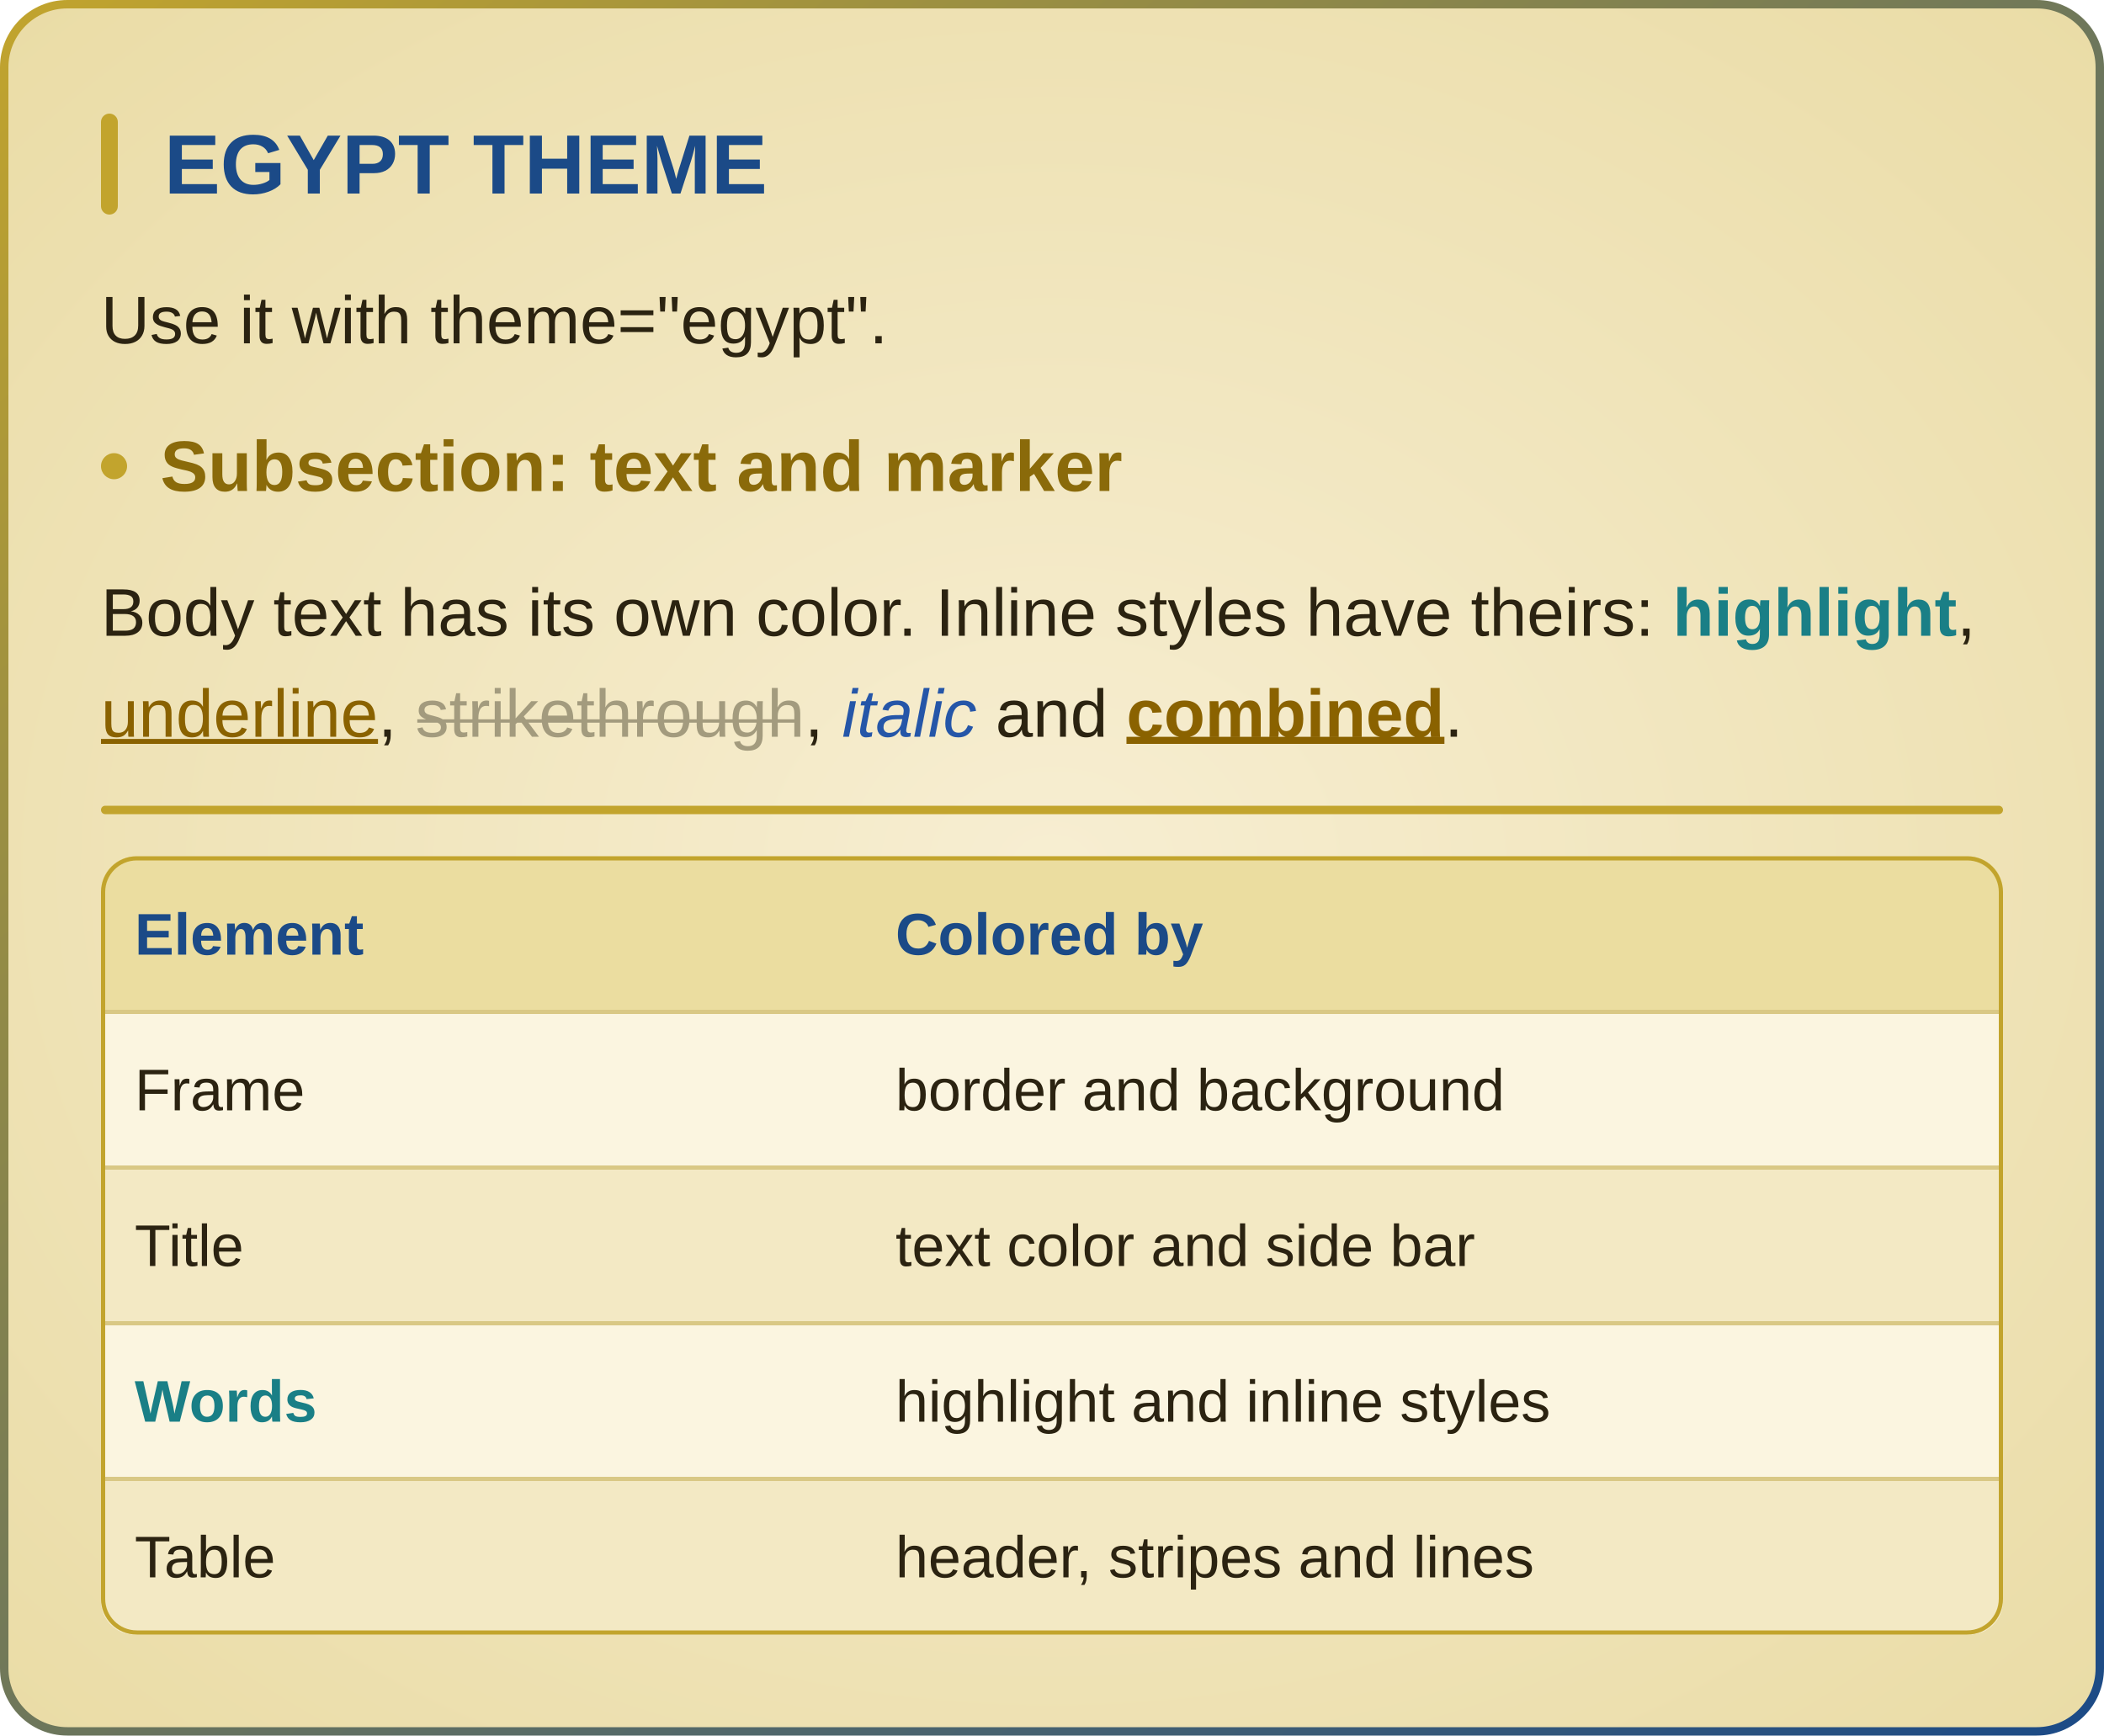
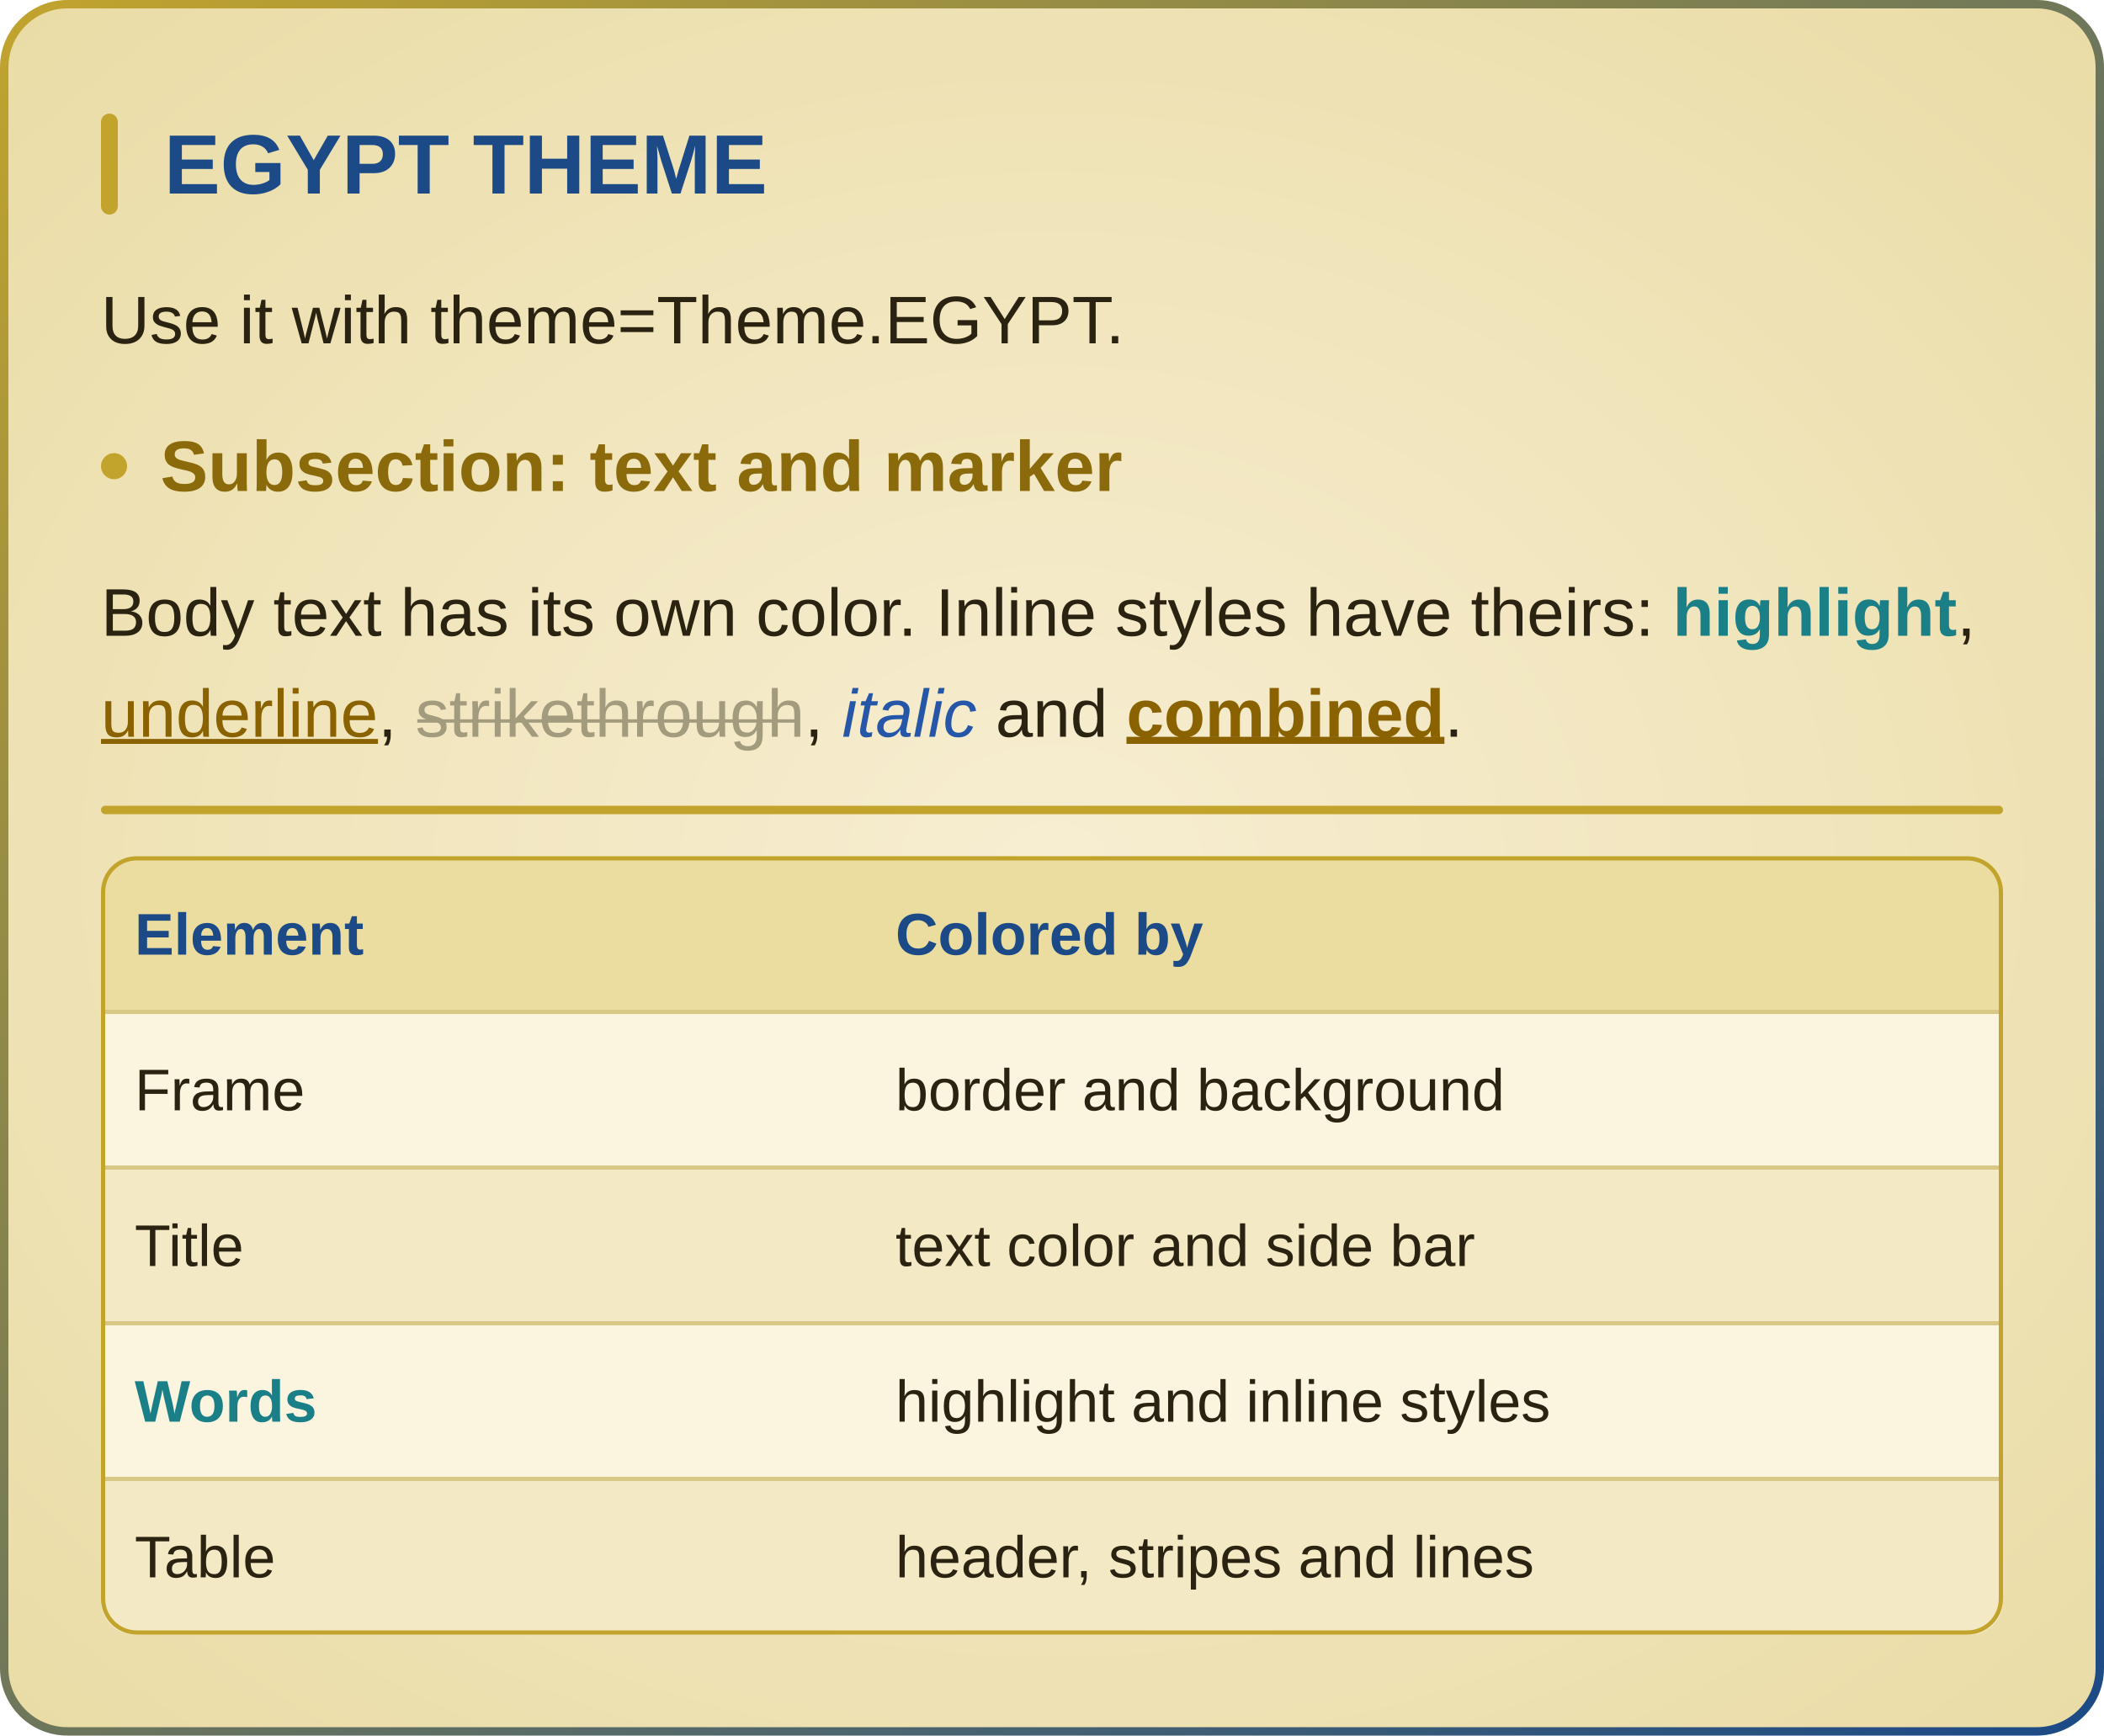
<svg xmlns="http://www.w3.org/2000/svg" width="500" height="412.5" viewBox="0 0 500 412.5">
  <style>
@keyframes entry {
  from { opacity: 0; transform: translateY(-24px); } to { opacity: 1; transform: none; }
}
.entry {
  animation: entry 0.8s ease-out both;
  transform-box: fill-box;
  transform-origin: center;
}
@media (prefers-reduced-motion: reduce) {
  .entry { animation: none; }
}
</style>
  <g class="entry">
    <defs>
      <radialGradient id="background" cx="0.5" cy="0.5" r="0.7">
        <stop offset="0" stop-color="#F7EED2" />
        <stop offset="1" stop-color="#EADCA6" />
      </radialGradient>
      <linearGradient id="border" x1="0" y1="0" x2="1" y2="1">
        <stop offset="0" stop-color="#C2A42D" />
        <stop offset="1" stop-color="#1B4A87" />
      </linearGradient>
    </defs>
    <rect x="1" y="1" width="498" height="410.5" rx="15" fill="url(#background)" stroke="none" stroke-width="2" />
    <rect x="1" y="1" width="498" height="410.5" rx="15" fill="none" stroke="url(#border)" stroke-width="2" />
    <g font-family="Arial, Helvetica, sans-serif">
      <rect x="24.0" y="27.0" width="4" height="24.0" rx="2" fill="#C2A42D" />
      <text x="39.0" y="46.0" font-size="20" fill="#1B4A87" font-weight="700">EGYPT THEME</text>
-       <text x="24.0" y="81.6" font-size="16" fill="#2B2311">Use it with theme="egypt".</text>
+       <text x="24.0" y="81.6" font-size="16" fill="#2B2311">Use it with theme=Theme.EGYPT.</text>
      <circle cx="27.1" cy="110.8" r="3.1" fill="#C2A42D" />
      <text x="38.1" y="116.7" font-size="17" fill="#8A6A0A" font-weight="700">Subsection: text and marker</text>
      <text x="24.0" y="151.1" font-size="16" fill="#2B2311">Body text has its own color. Inline styles have theirs: <tspan fill="#1A7F86" font-weight="700">highlight</tspan>,</text>
      <text x="24.0" y="175.1" font-size="16" fill="#2B2311">
        <tspan fill="#8A6200" text-decoration="underline">underline</tspan>, <tspan fill="#A39B7E" text-decoration="line-through">strikethrough</tspan>, <tspan fill="#2556A8" font-style="italic">italic</tspan> and <tspan fill="#8A6200" font-weight="700" text-decoration="underline">combined</tspan>.</text>
      <rect x="24.0" y="191.5" width="452.0" height="2" rx="1" fill="#C2A42D" />
      <clipPath id="table-clip-24-204">
        <rect x="24.0" y="203.5" width="452.0" height="185.0" rx="8" />
      </clipPath>
      <g clip-path="url(#table-clip-24-204)">
        <rect x="24.0" y="203.5" width="452.0" height="185.0" fill="#FBF5E0" />
        <rect x="24.0" y="203.5" width="452.0" height="37.0" fill="#EBDDA0" />
        <rect x="24.0" y="277.5" width="452.0" height="37.0" fill="#F3E9C4" />
        <rect x="24.0" y="351.5" width="452.0" height="37.0" fill="#F3E9C4" />
      </g>
      <line x1="24.0" y1="240.5" x2="476.0" y2="240.5" stroke="#D9C885" stroke-width="1" />
      <line x1="24.0" y1="277.5" x2="476.0" y2="277.5" stroke="#D9C885" stroke-width="1" />
      <line x1="24.0" y1="314.5" x2="476.0" y2="314.5" stroke="#D9C885" stroke-width="1" />
      <line x1="24.0" y1="351.5" x2="476.0" y2="351.5" stroke="#D9C885" stroke-width="1" />
      <text x="32.0" y="226.9" font-size="14" fill="#1B4A87" font-weight="700">Element</text>
      <text x="212.8" y="226.9" font-size="14" fill="#1B4A87" font-weight="700">Colored by</text>
      <text x="32.0" y="263.9" font-size="14" fill="#2B2311">Frame</text>
      <text x="212.8" y="263.9" font-size="14" fill="#2B2311">border and background</text>
      <text x="32.0" y="300.9" font-size="14" fill="#2B2311">Title</text>
      <text x="212.8" y="300.9" font-size="14" fill="#2B2311">text color and side bar</text>
      <text x="32.0" y="337.9" font-size="14" fill="#2B2311">
        <tspan fill="#1A7F86" font-weight="700">Words</tspan>
      </text>
      <text x="212.8" y="337.9" font-size="14" fill="#2B2311">highlight and inline styles</text>
      <text x="32.0" y="374.9" font-size="14" fill="#2B2311">Table</text>
      <text x="212.8" y="374.9" font-size="14" fill="#2B2311">header, stripes and lines</text>
      <rect x="24.5" y="204.0" width="451.0" height="184.0" rx="8" fill="none" stroke="#C2A42D" stroke-width="1" />
    </g>
  </g>
</svg>
